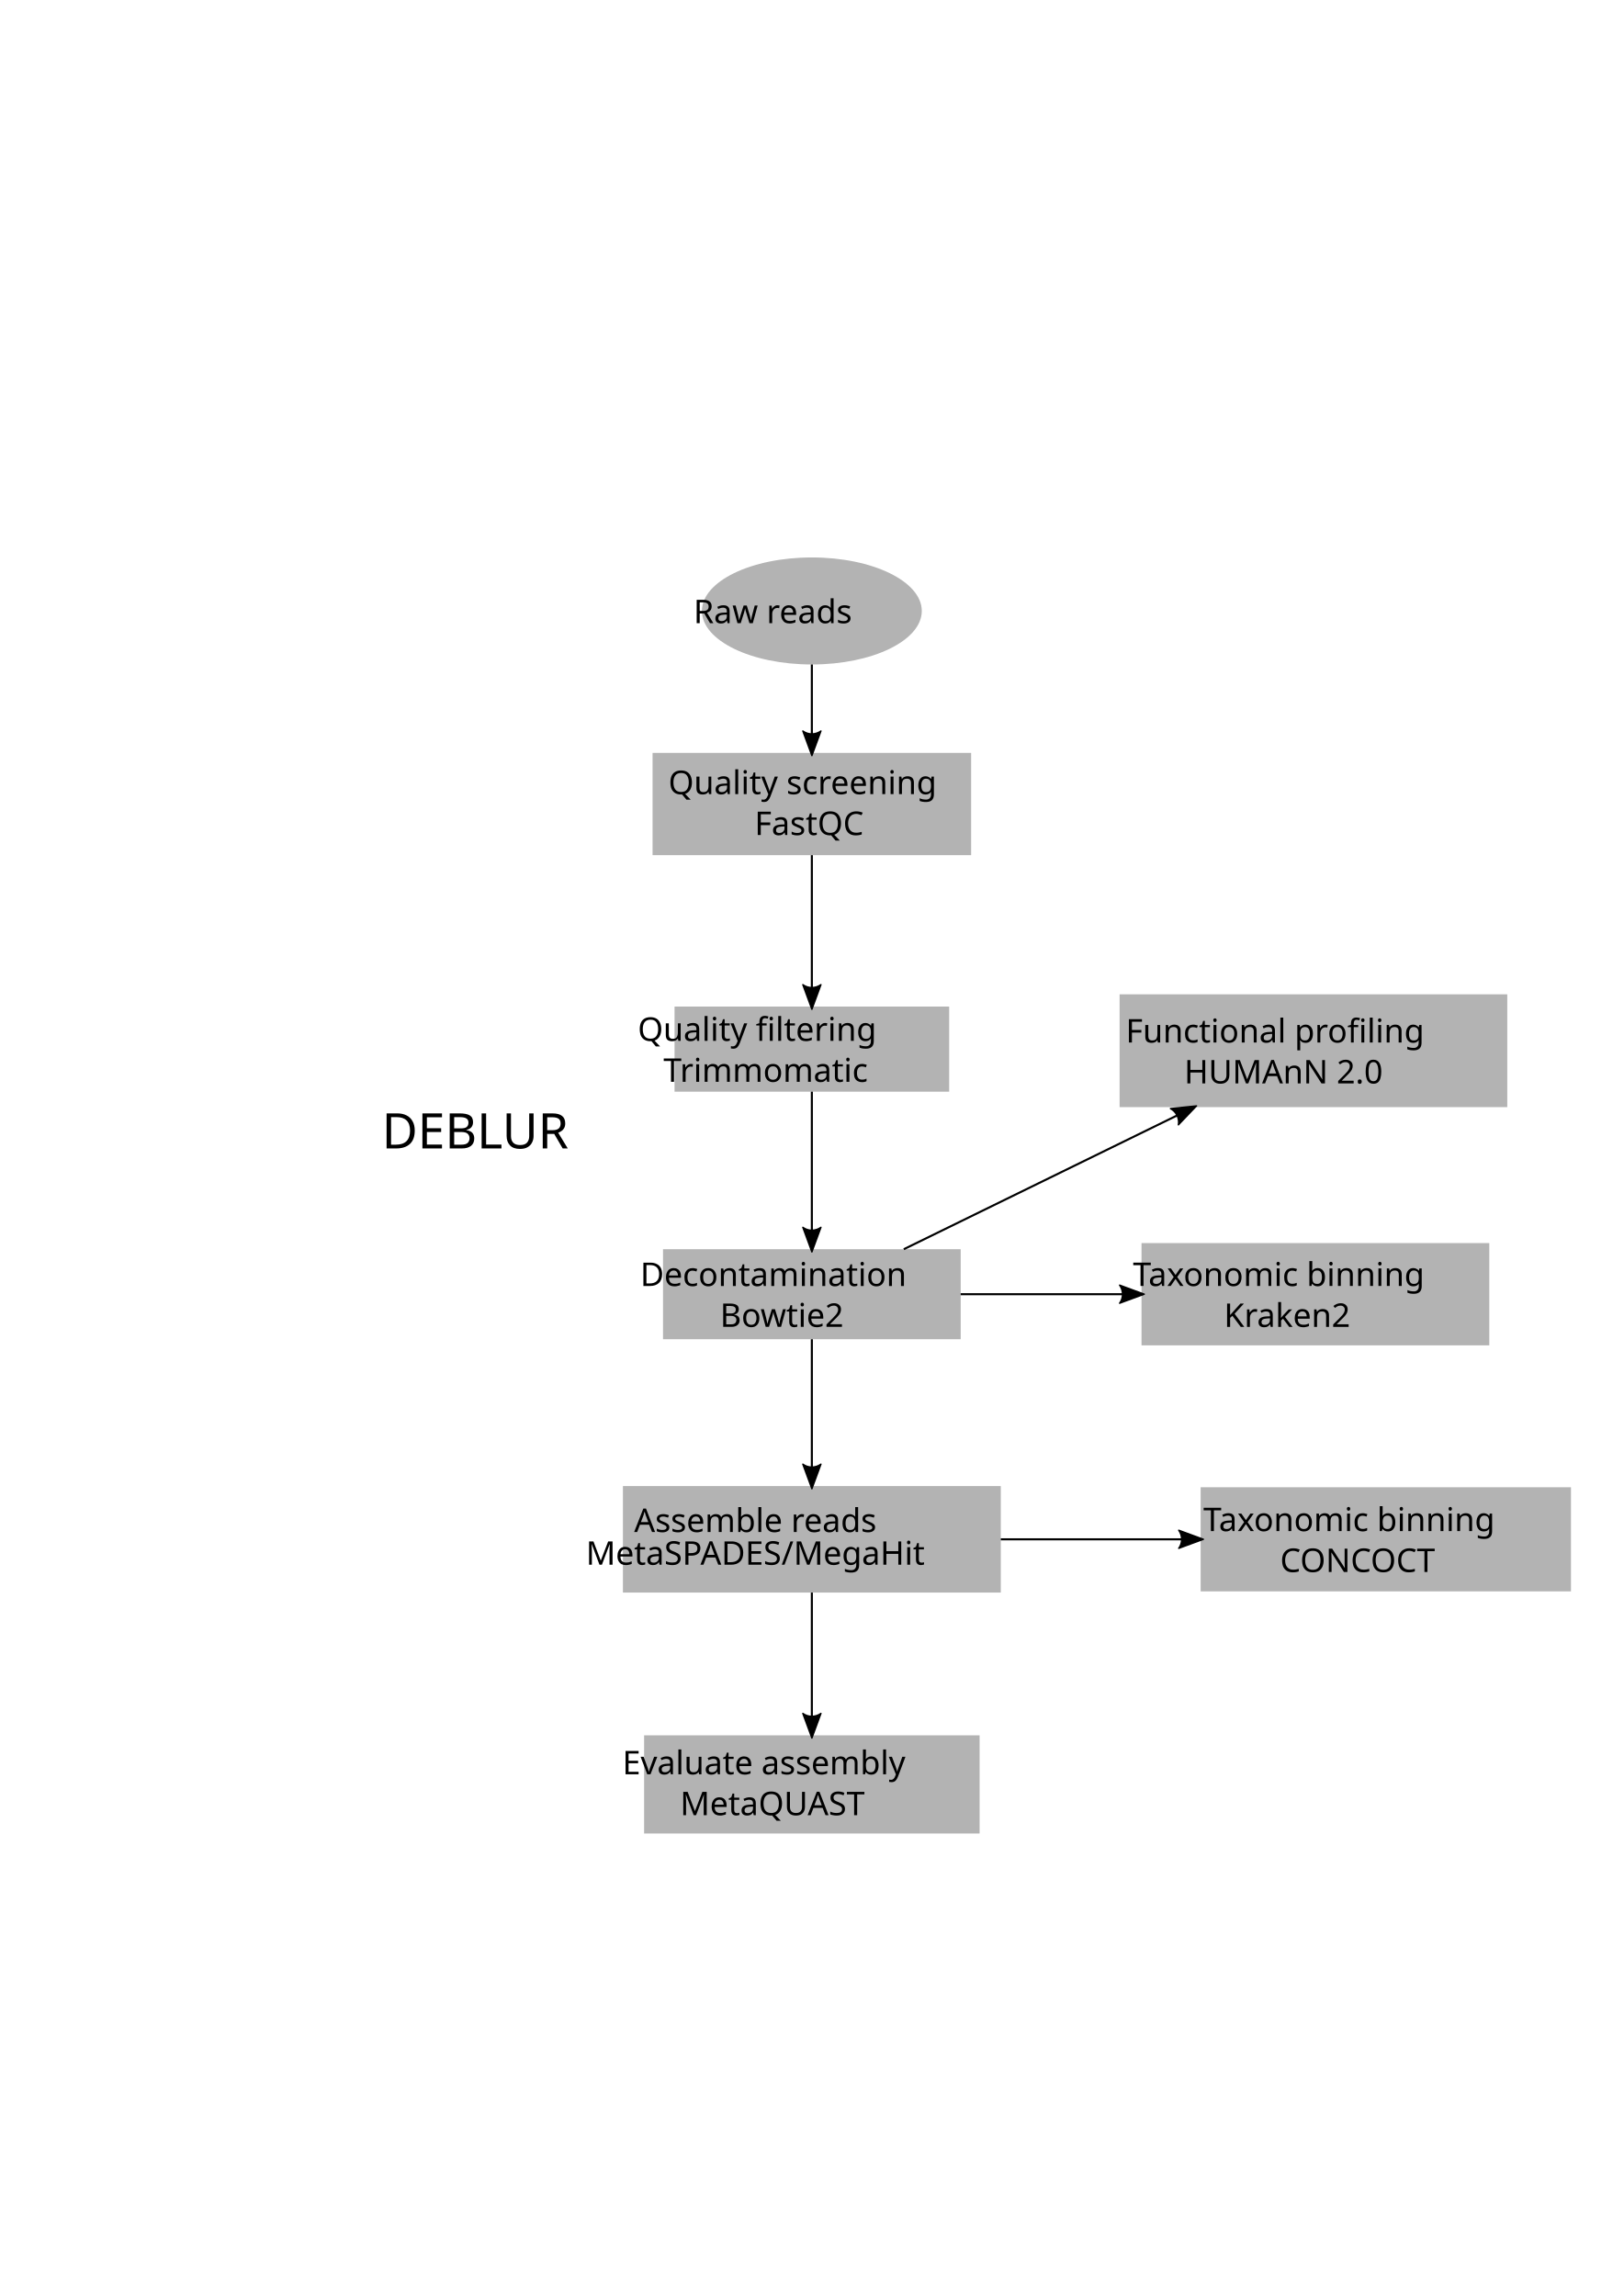
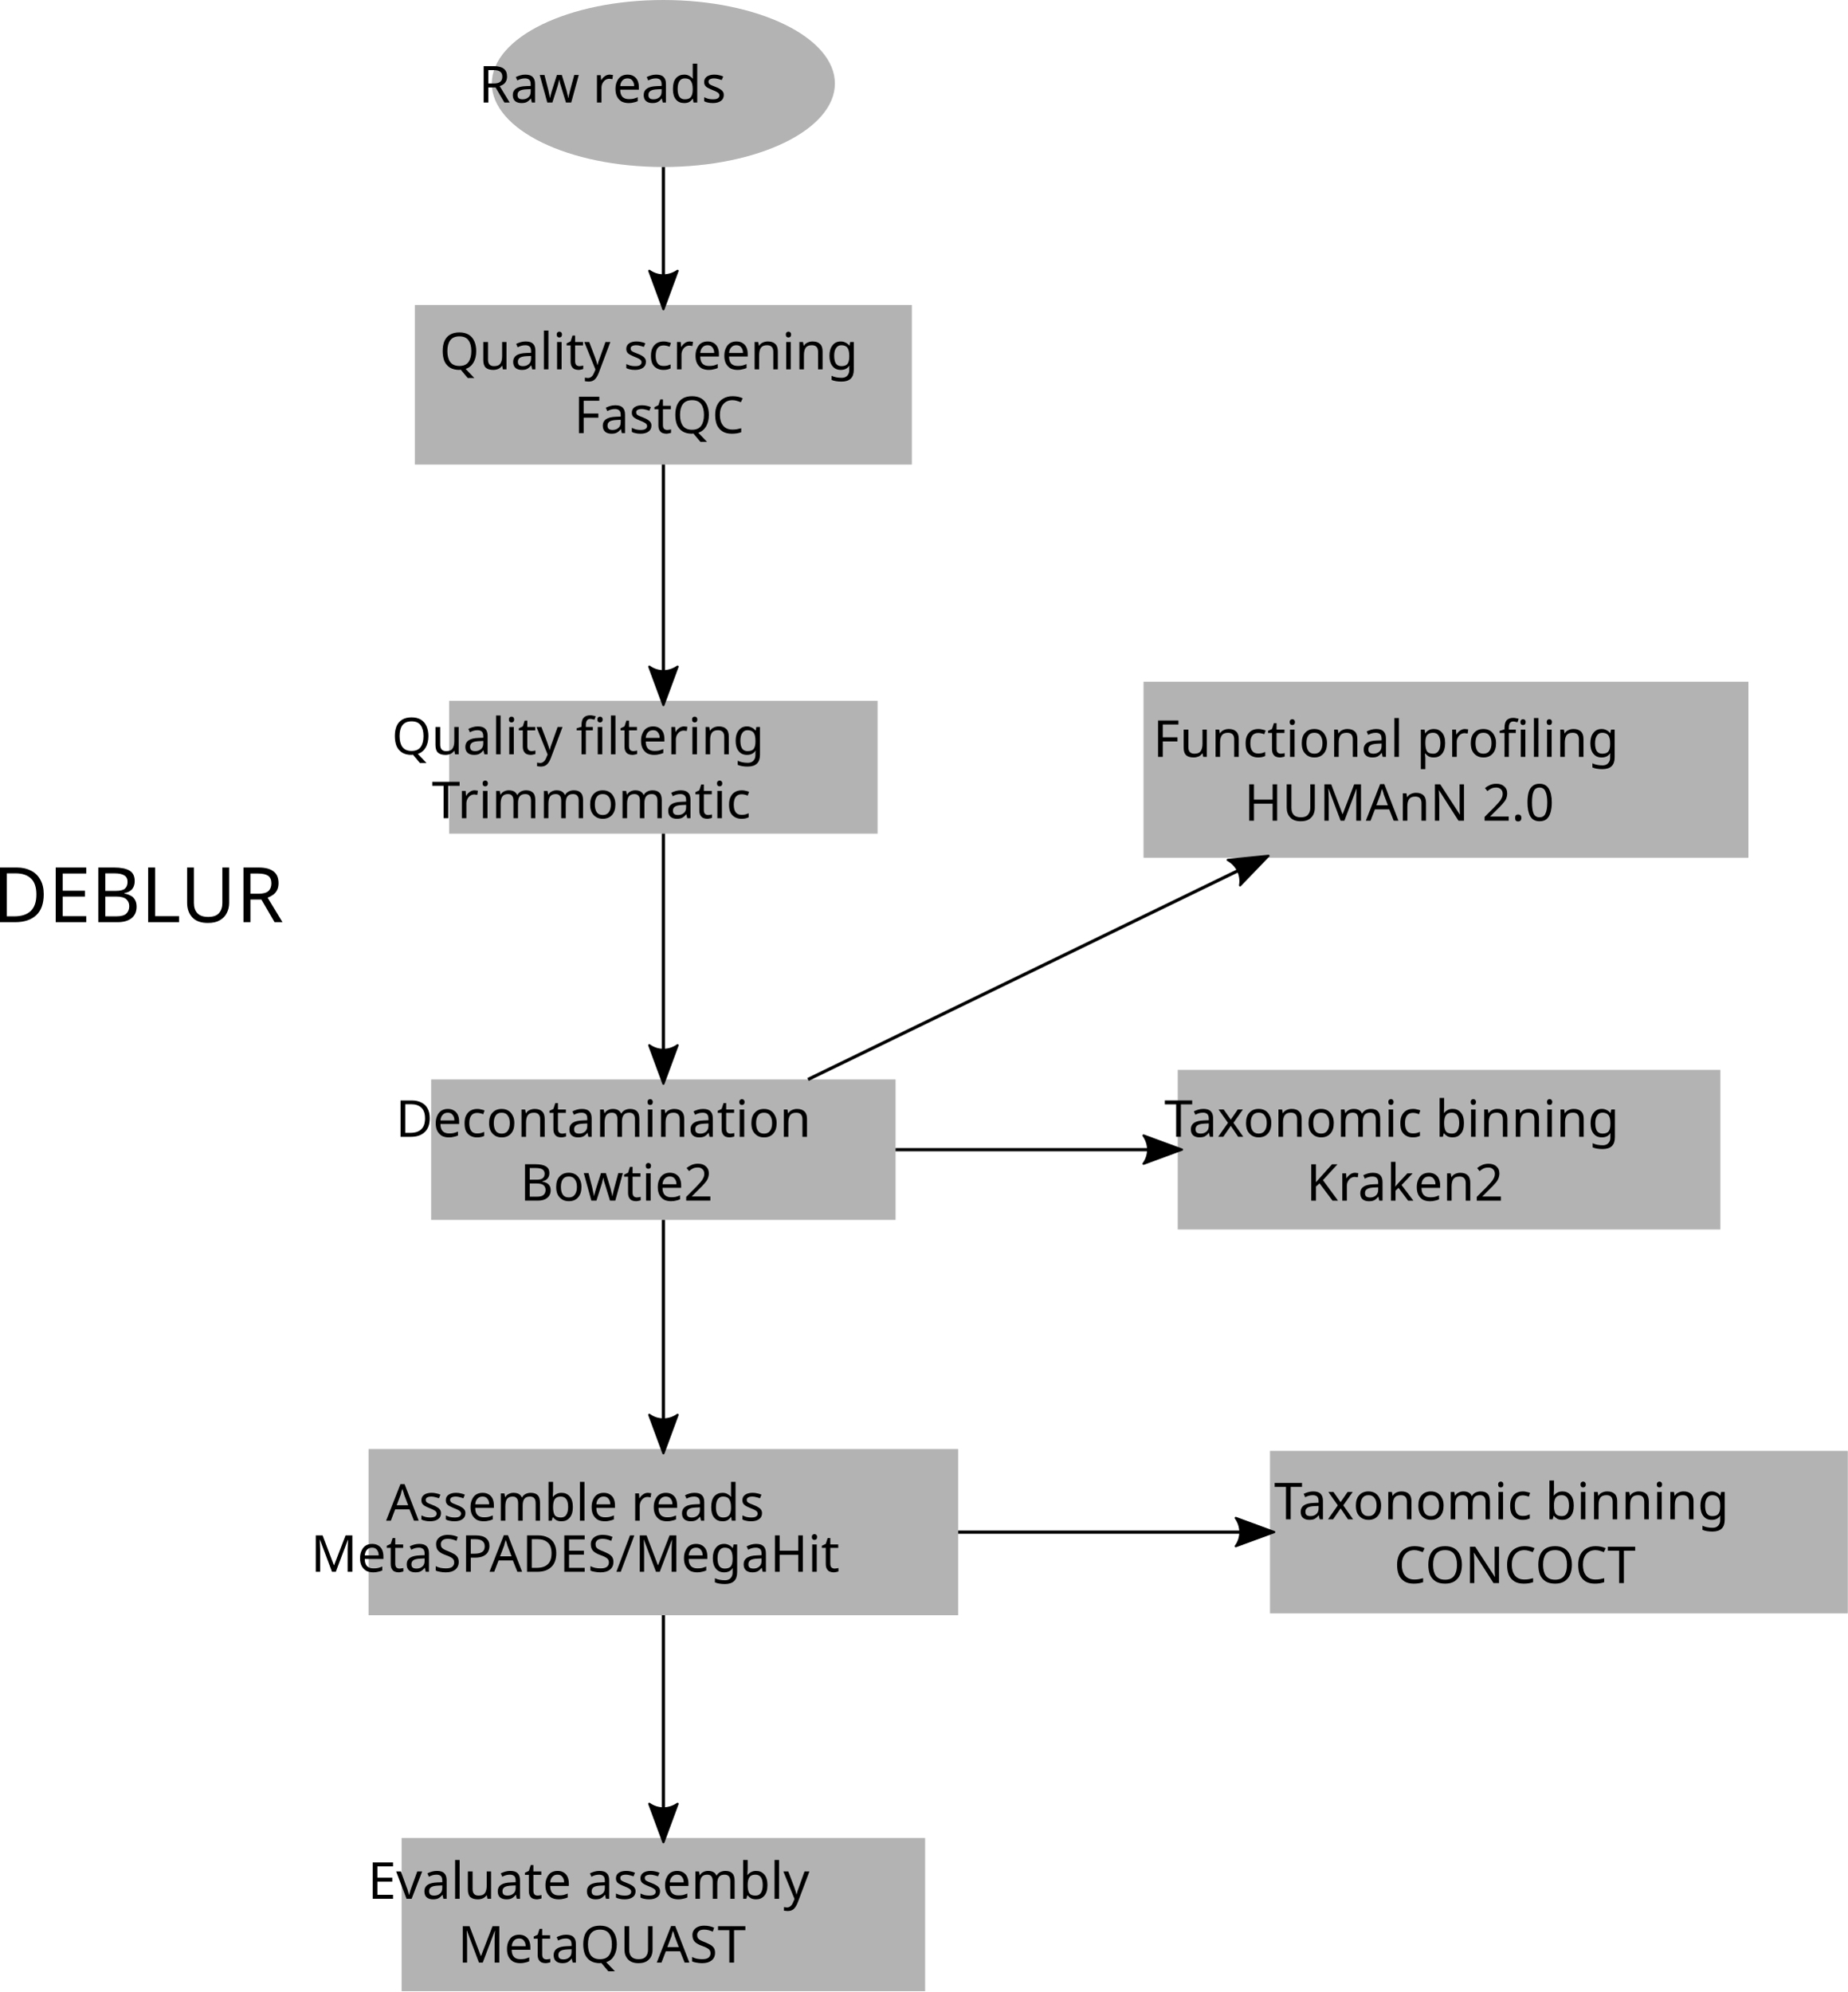
- <svg xmlns="http://www.w3.org/2000/svg" width="210mm" height="297mm" viewBox="0 0 210 297" version="1.1" id="svg8">
+ <svg xmlns="http://www.w3.org/2000/svg" width="153.164mm" height="165.065mm" viewBox="0 0 153.164 165.065" version="1.1" id="svg8">
  <defs id="defs2">
-     <marker style="overflow:visible;" id="marker1319" refX="0.0" refY="0.0" orient="auto">
-       <path transform="scale(1.1) rotate(180) translate(1,0)" d="M 8.719,4.034 L -2.207,0.016 L 8.719,-4.002 C 6.973,-1.63 6.983,1.616 8.719,4.034 z " style="fill-rule:evenodd;stroke-width:0.625;stroke-linejoin:round;stroke:#000000;stroke-opacity:1;fill:#000000;fill-opacity:1" id="path1317" />
+     <marker style="overflow:visible" id="marker1319" refX="0" refY="0" orient="auto">
+       <path transform="matrix(-1.1,0,0,-1.1,-1.1,0)" d="M 8.719,4.034 -2.207,0.016 8.719,-4.002 c -1.745,2.372 -1.735,5.617 -6e-7,8.035 z" style="fill:#000000;fill-opacity:1;fill-rule:evenodd;stroke:#000000;stroke-width:0.625;stroke-linejoin:round;stroke-opacity:1" id="path1317" />
    </marker>
-     <marker orient="auto" refY="0.0" refX="0.0" id="marker1062" style="overflow:visible;">
-       <path id="path1060" style="fill-rule:evenodd;stroke-width:0.625;stroke-linejoin:round;stroke:#000000;stroke-opacity:1;fill:#000000;fill-opacity:1" d="M 8.719,4.034 L -2.207,0.016 L 8.719,-4.002 C 6.973,-1.63 6.983,1.616 8.719,4.034 z " transform="scale(1.1) rotate(180) translate(1,0)" />
+     <marker orient="auto" refY="0" refX="0" id="marker1062" style="overflow:visible">
+       <path id="path1060" style="fill:#000000;fill-opacity:1;fill-rule:evenodd;stroke:#000000;stroke-width:0.625;stroke-linejoin:round;stroke-opacity:1" d="M 8.719,4.034 -2.207,0.016 8.719,-4.002 c -1.745,2.372 -1.735,5.617 -6e-7,8.035 z" transform="matrix(-1.1,0,0,-1.1,-1.1,0)" />
    </marker>
-     <marker style="overflow:visible;" id="marker1036" refX="0.0" refY="0.0" orient="auto">
-       <path transform="scale(1.1) rotate(180) translate(1,0)" d="M 8.719,4.034 L -2.207,0.016 L 8.719,-4.002 C 6.973,-1.63 6.983,1.616 8.719,4.034 z " style="fill-rule:evenodd;stroke-width:0.625;stroke-linejoin:round;stroke:#000000;stroke-opacity:1;fill:#000000;fill-opacity:1" id="path1034" />
+     <marker style="overflow:visible" id="marker1036" refX="0" refY="0" orient="auto">
+       <path transform="matrix(-1.1,0,0,-1.1,-1.1,0)" d="M 8.719,4.034 -2.207,0.016 8.719,-4.002 c -1.745,2.372 -1.735,5.617 -6e-7,8.035 z" style="fill:#000000;fill-opacity:1;fill-rule:evenodd;stroke:#000000;stroke-width:0.625;stroke-linejoin:round;stroke-opacity:1" id="path1034" />
    </marker>
-     <marker orient="auto" refY="0.0" refX="0.0" id="marker1976" style="overflow:visible;">
-       <path id="path1974" style="fill-rule:evenodd;stroke-width:0.625;stroke-linejoin:round;stroke:#000000;stroke-opacity:1;fill:#000000;fill-opacity:1" d="M 8.719,4.034 L -2.207,0.016 L 8.719,-4.002 C 6.973,-1.63 6.983,1.616 8.719,4.034 z " transform="scale(1.1) rotate(180) translate(1,0)" />
+     <marker orient="auto" refY="0" refX="0" id="marker1976" style="overflow:visible">
+       <path id="path1974" style="fill:#000000;fill-opacity:1;fill-rule:evenodd;stroke:#000000;stroke-width:0.625;stroke-linejoin:round;stroke-opacity:1" d="M 8.719,4.034 -2.207,0.016 8.719,-4.002 c -1.745,2.372 -1.735,5.617 -6e-7,8.035 z" transform="matrix(-1.1,0,0,-1.1,-1.1,0)" />
    </marker>
-     <marker style="overflow:visible;" id="marker1874" refX="0.0" refY="0.0" orient="auto">
-       <path transform="scale(1.1) rotate(180) translate(1,0)" d="M 8.719,4.034 L -2.207,0.016 L 8.719,-4.002 C 6.973,-1.63 6.983,1.616 8.719,4.034 z " style="fill-rule:evenodd;stroke-width:0.625;stroke-linejoin:round;stroke:#000000;stroke-opacity:1;fill:#000000;fill-opacity:1" id="path1872" />
+     <marker style="overflow:visible" id="marker1874" refX="0" refY="0" orient="auto">
+       <path transform="matrix(-1.1,0,0,-1.1,-1.1,0)" d="M 8.719,4.034 -2.207,0.016 8.719,-4.002 c -1.745,2.372 -1.735,5.617 -6e-7,8.035 z" style="fill:#000000;fill-opacity:1;fill-rule:evenodd;stroke:#000000;stroke-width:0.625;stroke-linejoin:round;stroke-opacity:1" id="path1872" />
    </marker>
-     <marker orient="auto" refY="0.0" refX="0.0" id="marker1634" style="overflow:visible;">
-       <path id="path1632" style="fill-rule:evenodd;stroke-width:0.625;stroke-linejoin:round;stroke:#000000;stroke-opacity:1;fill:#000000;fill-opacity:1" d="M 8.719,4.034 L -2.207,0.016 L 8.719,-4.002 C 6.973,-1.63 6.983,1.616 8.719,4.034 z " transform="scale(1.1) rotate(180) translate(1,0)" />
+     <marker orient="auto" refY="0" refX="0" id="marker1634" style="overflow:visible">
+       <path id="path1632" style="fill:#000000;fill-opacity:1;fill-rule:evenodd;stroke:#000000;stroke-width:0.625;stroke-linejoin:round;stroke-opacity:1" d="M 8.719,4.034 -2.207,0.016 8.719,-4.002 c -1.745,2.372 -1.735,5.617 -6e-7,8.035 z" transform="matrix(-1.1,0,0,-1.1,-1.1,0)" />
    </marker>
-     <marker style="overflow:visible;" id="marker1424" refX="0.0" refY="0.0" orient="auto">
-       <path transform="scale(1.1) rotate(180) translate(1,0)" d="M 8.719,4.034 L -2.207,0.016 L 8.719,-4.002 C 6.973,-1.63 6.983,1.616 8.719,4.034 z " style="fill-rule:evenodd;stroke-width:0.625;stroke-linejoin:round;stroke:#000000;stroke-opacity:1;fill:#000000;fill-opacity:1" id="path1422" />
+     <marker style="overflow:visible" id="marker1424" refX="0" refY="0" orient="auto">
+       <path transform="matrix(-1.1,0,0,-1.1,-1.1,0)" d="M 8.719,4.034 -2.207,0.016 8.719,-4.002 c -1.745,2.372 -1.735,5.617 -6e-7,8.035 z" style="fill:#000000;fill-opacity:1;fill-rule:evenodd;stroke:#000000;stroke-width:0.625;stroke-linejoin:round;stroke-opacity:1" id="path1422" />
    </marker>
-     <marker orient="auto" refY="0.0" refX="0.0" id="marker1017" style="overflow:visible;">
-       <path id="path1015" style="fill-rule:evenodd;stroke-width:0.625;stroke-linejoin:round;stroke:#000000;stroke-opacity:1;fill:#000000;fill-opacity:1" d="M 8.719,4.034 L -2.207,0.016 L 8.719,-4.002 C 6.973,-1.63 6.983,1.616 8.719,4.034 z " transform="scale(1.1) rotate(180) translate(1,0)" />
+     <marker orient="auto" refY="0" refX="0" id="marker1017" style="overflow:visible">
+       <path id="path1015" style="fill:#000000;fill-opacity:1;fill-rule:evenodd;stroke:#000000;stroke-width:0.625;stroke-linejoin:round;stroke-opacity:1" d="M 8.719,4.034 -2.207,0.016 8.719,-4.002 c -1.745,2.372 -1.735,5.617 -6e-7,8.035 z" transform="matrix(-1.1,0,0,-1.1,-1.1,0)" />
    </marker>
-     <marker orient="auto" refY="0.0" refX="0.0" id="marker6925" style="overflow:visible;">
-       <path id="path6923" style="fill-rule:evenodd;stroke-width:0.625;stroke-linejoin:round;stroke:#000000;stroke-opacity:1;fill:#000000;fill-opacity:1" d="M 8.719,4.034 L -2.207,0.016 L 8.719,-4.002 C 6.973,-1.63 6.983,1.616 8.719,4.034 z " transform="scale(1.1) rotate(180) translate(1,0)" />
+     <marker orient="auto" refY="0" refX="0" id="marker6925" style="overflow:visible">
+       <path id="path6923" style="fill:#000000;fill-opacity:1;fill-rule:evenodd;stroke:#000000;stroke-width:0.625;stroke-linejoin:round;stroke-opacity:1" d="M 8.719,4.034 -2.207,0.016 8.719,-4.002 c -1.745,2.372 -1.735,5.617 -6e-7,8.035 z" transform="matrix(-1.1,0,0,-1.1,-1.1,0)" />
    </marker>
-     <marker orient="auto" refY="0.0" refX="0.0" id="Arrow2Mend" style="overflow:visible;">
-       <path id="path2288" style="fill-rule:evenodd;stroke-width:0.625;stroke-linejoin:round;stroke:#000000;stroke-opacity:1;fill:#000000;fill-opacity:1" d="M 8.719,4.034 L -2.207,0.016 L 8.719,-4.002 C 6.973,-1.63 6.983,1.616 8.719,4.034 z " transform="scale(0.6) rotate(180) translate(0,0)" />
+     <marker orient="auto" refY="0" refX="0" id="Arrow2Mend" style="overflow:visible">
+       <path id="path2288" style="fill:#000000;fill-opacity:1;fill-rule:evenodd;stroke:#000000;stroke-width:0.625;stroke-linejoin:round;stroke-opacity:1" d="M 8.719,4.034 -2.207,0.016 8.719,-4.002 c -1.745,2.372 -1.735,5.617 -6e-7,8.035 z" transform="scale(-0.6)" />
    </marker>
-     <marker orient="auto" refY="0.0" refX="0.0" id="Arrow1Lend" style="overflow:visible;">
-       <path id="path2264" d="M 0.0,0.0 L 5.0,-5.0 L -12.5,0.0 L 5.0,5.0 L 0.0,0.0 z " style="fill-rule:evenodd;stroke:#000000;stroke-width:1pt;stroke-opacity:1;fill:#000000;fill-opacity:1" transform="scale(0.8) rotate(180) translate(12.5,0)" />
+     <marker orient="auto" refY="0" refX="0" id="Arrow1Lend" style="overflow:visible">
+       <path id="path2264" d="M 0,0 5,-5 -12.5,0 5,5 Z" style="fill:#000000;fill-opacity:1;fill-rule:evenodd;stroke:#000000;stroke-width:1pt;stroke-opacity:1" transform="matrix(-0.8,0,0,-0.8,-10,0)" />
    </marker>
    <marker orient="auto" refY="0" refX="0" id="Arrow2Mend-3" style="overflow:visible">
      <path id="path2288-6" style="fill:#000000;fill-opacity:1;fill-rule:evenodd;stroke:#000000;stroke-width:0.625;stroke-linejoin:round;stroke-opacity:1" d="M 8.719,4.034 -2.207,0.016 8.719,-4.002 c -1.745,2.372 -1.735,5.617 -6e-7,8.035 z" transform="scale(-0.6)" />
    </marker>
    <marker orient="auto" refY="0" refX="0" id="Arrow2Mend-3-5" style="overflow:visible">
      <path id="path2288-6-3" style="fill:#000000;fill-opacity:1;fill-rule:evenodd;stroke:#000000;stroke-width:0.625;stroke-linejoin:round;stroke-opacity:1" d="M 8.719,4.034 -2.207,0.016 8.719,-4.002 c -1.745,2.372 -1.735,5.617 -6e-7,8.035 z" transform="scale(-0.6)" />
    </marker>
    <marker orient="auto" refY="0" refX="0" id="Arrow2Mend-3-5-6" style="overflow:visible">
      <path id="path2288-6-3-2" style="fill:#000000;fill-opacity:1;fill-rule:evenodd;stroke:#000000;stroke-width:0.625;stroke-linejoin:round;stroke-opacity:1" d="M 8.719,4.034 -2.207,0.016 8.719,-4.002 c -1.745,2.372 -1.735,5.617 -6e-7,8.035 z" transform="scale(-0.6)" />
    </marker>
    <marker orient="auto" refY="0" refX="0" id="Arrow2Mend-3-5-6-3" style="overflow:visible">
      <path id="path2288-6-3-2-6" style="fill:#000000;fill-opacity:1;fill-rule:evenodd;stroke:#000000;stroke-width:0.625;stroke-linejoin:round;stroke-opacity:1" d="M 8.719,4.034 -2.207,0.016 8.719,-4.002 c -1.745,2.372 -1.735,5.617 -6e-7,8.035 z" transform="scale(-0.6)" />
    </marker>
    <marker orient="auto" refY="0" refX="0" id="Arrow2Mend-3-5-6-3-3" style="overflow:visible">
      <path id="path2288-6-3-2-6-6" style="fill:#000000;fill-opacity:1;fill-rule:evenodd;stroke:#000000;stroke-width:0.625;stroke-linejoin:round;stroke-opacity:1" d="M 8.719,4.034 -2.207,0.016 8.719,-4.002 c -1.745,2.372 -1.735,5.617 -6e-7,8.035 z" transform="scale(-0.6)" />
    </marker>
    <symbol id="Process">
      <rect x="15" y="35" width="120" height="80" style="stroke-width:2" id="rect3399" />
    </symbol>
  </defs>
-   <g id="layer1">
+   <g id="layer1" transform="translate(-50.01463,-72.10841)">
    <g id="g1307" transform="translate(0.9786995,6.35)">
      <ellipse ry="6.922" rx="14.219" cy="72.681" cx="104.021" id="path1301" style="fill:#b3b3b3;fill-opacity:1;stroke-width:0.28;stroke-linecap:round;stroke-linejoin:miter;stroke-miterlimit:4;stroke-dasharray:none;stroke-dashoffset:0;paint-order:normal" />
      <g transform="translate(104.7206,69.67057)" id="g4049">
        <text xml:space="preserve" style="font-style:normal;font-variant:normal;font-weight:normal;font-stretch:normal;font-size:4.233px;line-height:1.25;font-family:sans-serif;-inkscape-font-specification:'sans-serif, Normal';font-variant-ligatures:normal;font-variant-caps:normal;font-variant-numeric:normal;font-feature-settings:normal;text-align:center;letter-spacing:0px;word-spacing:0px;writing-mode:lr-tb;text-anchor:middle;fill:#000000;fill-opacity:1;stroke:none;stroke-width:0.088" x="-0.803" y="4.588" id="text14">
          <tspan y="4.588" x="-0.803" id="tspan1215">Raw reads</tspan>
        </text>
      </g>
    </g>
    <g id="g5853" transform="translate(80.23625,82.72539)">
      <g transform="translate(-1.058333,-0.4356223)" id="g4036">
        <g id="g1105" transform="translate(1.322917,8.466666)">
          <rect y="39.447" x="6.741" height="11.012" width="35.517" id="rect38" style="fill:#b3b3b3;fill-opacity:1;stroke-width:0.102" />
          <text xml:space="preserve" style="font-style:normal;font-variant:normal;font-weight:normal;font-stretch:normal;font-size:4.233px;line-height:1.25;font-family:sans-serif;-inkscape-font-specification:'sans-serif, Normal';font-variant-ligatures:normal;font-variant-caps:normal;font-variant-numeric:normal;font-feature-settings:normal;text-align:center;letter-spacing:0px;word-spacing:0px;writing-mode:lr-tb;text-anchor:middle;fill:#000000;fill-opacity:1;stroke:none;stroke-width:0.088" x="24.573" y="43.885" id="text106">
            <tspan y="43.885" x="24.573" id="tspan1097">Quality filtering</tspan>
            <tspan y="49.177" x="24.573" id="tspan1099">Trimmomatic</tspan>
          </text>
        </g>
      </g>
    </g>
    <g id="g4044" transform="translate(80.62054,78.20256)">
      <g id="g5843">
        <rect style="fill:#b3b3b3;fill-opacity:1;stroke-width:0.216" id="rect1423" width="41.199" height="13.229" x="3.78" y="19.188" />
        <text id="text94" y="24.52" x="-18.078" style="font-style:normal;font-weight:normal;font-size:4.233px;line-height:1.25;font-family:sans-serif;text-align:start;letter-spacing:0px;word-spacing:0px;text-anchor:start;fill:#000000;fill-opacity:1;stroke:none;stroke-width:0.265" xml:space="preserve">
          <tspan style="text-align:start;text-anchor:start;stroke-width:0.265" id="tspan88" y="24.52" x="5.821">
            <tspan style="text-align:start;text-anchor:start;stroke-width:0.265" id="tspan84" y="24.52" x="5.821">Quality screening</tspan>
            <tspan style="text-align:start;text-anchor:start;stroke-width:0.265" id="tspan86" y="24.52" x="42.937" dx="0" />
          </tspan>
          <tspan style="text-align:start;text-anchor:start;stroke-width:0.265" id="tspan92" y="29.812" x="16.975">
            <tspan style="text-align:start;text-anchor:start;stroke-width:0.265" id="tspan90" y="29.812" x="16.975">FastQC</tspan>
          </tspan>
        </text>
      </g>
    </g>
    <g id="g5886" transform="translate(80.57636,98.72056)">
      <g transform="translate(-6.312202,9.638394)" id="g4343">
        <text transform="scale(1.218956,0.8203745)" id="text136" y="115.133" x="35.781" style="font-style:normal;font-weight:normal;font-size:3.473px;line-height:1.25;font-family:sans-serif;text-align:start;letter-spacing:0px;word-spacing:0px;text-anchor:start;fill:#000000;fill-opacity:1;stroke:none;stroke-width:0.217" xml:space="preserve">
          <tspan id="tspan93" style="text-align:start;text-anchor:start;stroke-width:0.217" y="118.206" x="35.781" />
          <tspan style="text-align:start;text-anchor:start;stroke-width:0.217" id="tspan134" y="122.547" x="35.781" />
        </text>
        <flowRoot style="font-style:normal;font-weight:normal;font-size:13.333px;line-height:1.25;font-family:sans-serif;letter-spacing:0px;word-spacing:0px;fill:#000000;fill-opacity:1;stroke:none" id="flowRoot98" xml:space="preserve">
          <flowRegion style="font-size:13.333px" id="flowRegion100">
            <rect style="font-size:13.333px" y="378.948" x="2.571" height="63.571" width="170.714" id="rect102" />
          </flowRegion>
          <flowPara id="flowPara104" />
        </flowRoot>
        <flowRoot style="font-style:normal;font-weight:normal;font-size:13.333px;line-height:1.25;font-family:sans-serif;letter-spacing:0px;word-spacing:0px;fill:#000000;fill-opacity:1;stroke:none" id="flowRoot106" xml:space="preserve">
          <flowRegion style="font-size:13.333px" id="flowRegion108">
            <rect style="font-size:13.333px" y="378.948" x="2.571" height="63.571" width="170.714" id="rect110" />
          </flowRegion>
          <flowPara id="flowPara112" />
        </flowRoot>
        <g id="g134">
          <rect y="83.871" x="6.3" height="13.777" width="48.872" id="rect4322" style="fill:#b3b3b3;fill-opacity:1;stroke-width:0.373;stroke-miterlimit:4;stroke-dasharray:none;stroke-dashoffset:0" />
          <text xml:space="preserve" style="font-style:normal;font-variant:normal;font-weight:normal;font-stretch:normal;font-size:4.233px;line-height:0.5;font-family:sans-serif;-inkscape-font-specification:'sans-serif, Normal';font-variant-ligatures:normal;font-variant-caps:normal;font-variant-numeric:normal;font-feature-settings:normal;text-align:center;letter-spacing:0px;word-spacing:0px;writing-mode:lr-tb;text-anchor:middle;fill:#000000;fill-opacity:1;stroke:none;stroke-width:0.265" x="30.58" y="89.811" id="text162">
            <tspan y="89.811" x="30.58" id="tspan117">Assemble reads</tspan>
            <tspan y="91.928" x="30.58" id="tspan119" />
            <tspan y="94.044" x="30.58" id="tspan121">MetaSPADES/MegaHit</tspan>
            <tspan y="96.161" x="30.58" id="tspan123" />
            <tspan y="98.278" x="30.58" id="tspan125" />
          </text>
        </g>
      </g>
    </g>
    <flowRoot xml:space="preserve" id="flowRoot56" style="font-style:normal;font-weight:normal;font-size:40px;line-height:1.25;font-family:sans-serif;letter-spacing:0px;word-spacing:0px;fill:#000000;fill-opacity:1;stroke:none" transform="scale(0.2645833)">
      <flowRegion id="flowRegion58">
        <rect id="rect60" width="186.676" height="42.426" x="268.701" y="212.473" />
      </flowRegion>
      <flowPara id="flowPara62">deBLUR</flowPara>
    </flowRoot>
    <text xml:space="preserve" style="font-style:normal;font-weight:normal;font-size:7.761px;line-height:1.25;font-family:sans-serif;letter-spacing:0px;word-spacing:0px;fill:#000000;fill-opacity:1;stroke:none;stroke-width:0.265" x="49.391" y="148.555" id="text66">
      <tspan id="tspan64" x="49.391" y="148.555" style="font-size:6.35px;stroke-width:0.265">DEBLUR</tspan>
    </text>
    <flowRoot xml:space="preserve" id="flowRoot7115" style="font-style:normal;font-variant:normal;font-weight:normal;font-stretch:normal;font-size:13.333px;line-height:1.25;font-family:sans-serif;-inkscape-font-specification:'sans-serif, Normal';font-variant-ligatures:normal;font-variant-caps:normal;font-variant-numeric:normal;font-feature-settings:normal;text-align:center;letter-spacing:0px;word-spacing:0px;writing-mode:lr-tb;text-anchor:middle;fill:#000000;fill-opacity:1;stroke:none" transform="scale(0.2645833)">
      <flowRegion id="flowRegion7117" style="font-style:normal;font-variant:normal;font-weight:normal;font-stretch:normal;font-size:13.333px;font-family:sans-serif;-inkscape-font-specification:'sans-serif, Normal';font-variant-ligatures:normal;font-variant-caps:normal;font-variant-numeric:normal;font-feature-settings:normal;text-align:center;writing-mode:lr-tb;text-anchor:middle">
        <rect id="rect7119" width="217" height="62" x="304" y="489.52" style="font-style:normal;font-variant:normal;font-weight:normal;font-stretch:normal;font-size:13.333px;font-family:sans-serif;-inkscape-font-specification:'sans-serif, Normal';font-variant-ligatures:normal;font-variant-caps:normal;font-variant-numeric:normal;font-feature-settings:normal;text-align:center;writing-mode:lr-tb;text-anchor:middle" />
      </flowRegion>
      <flowPara id="flowPara7123" />
    </flowRoot>
    <g id="g7149" transform="translate(32.50417,84.9003)">
      <g id="g1520" transform="translate(1.058333,10.84792)">
        <rect style="fill:#b3b3b3;fill-opacity:1;stroke-width:0.283;stroke-linecap:round;stroke-linejoin:round;stroke-miterlimit:4;stroke-dasharray:none;stroke-dashoffset:0;paint-order:normal" id="rect7143" width="43.392" height="12.7" x="49.742" y="128.725" />
        <text xml:space="preserve" style="font-style:normal;font-variant:normal;font-weight:normal;font-stretch:normal;font-size:4.233px;line-height:1.25;font-family:sans-serif;-inkscape-font-specification:'sans-serif, Normal';font-variant-ligatures:normal;font-variant-caps:normal;font-variant-numeric:normal;font-feature-settings:normal;text-align:center;letter-spacing:0px;word-spacing:0px;writing-mode:lr-tb;text-anchor:middle;fill:#000000;fill-opacity:1;stroke:none;stroke-width:0.265" x="71.293" y="133.764" id="text7139">
          <tspan id="tspan7137" x="71.293" y="133.764" style="font-style:normal;font-variant:normal;font-weight:normal;font-stretch:normal;font-size:4.233px;font-family:sans-serif;-inkscape-font-specification:'sans-serif, Normal';font-variant-ligatures:normal;font-variant-caps:normal;font-variant-numeric:normal;font-feature-settings:normal;text-align:center;writing-mode:lr-tb;text-anchor:middle;stroke-width:0.265">Evaluate assembly</tspan>
          <tspan x="71.293" y="139.056" style="font-style:normal;font-variant:normal;font-weight:normal;font-stretch:normal;font-size:4.233px;font-family:sans-serif;-inkscape-font-specification:'sans-serif, Normal';font-variant-ligatures:normal;font-variant-caps:normal;font-variant-numeric:normal;font-feature-settings:normal;text-align:center;writing-mode:lr-tb;text-anchor:middle;stroke-width:0.265" id="tspan7141">MetaQUAST</tspan>
        </text>
      </g>
    </g>
    <g transform="translate(0.1322902,105.2316)" id="g140">
      <rect y="56.361" x="85.619" height="11.642" width="38.497" id="rect68" style="fill:#b3b3b3;fill-opacity:1;stroke-width:0.251;stroke-linecap:round;stroke-linejoin:round;stroke-miterlimit:4;stroke-dasharray:none;stroke-dashoffset:0;paint-order:normal" />
      <text id="text7255" y="61.115" x="104.842" style="font-style:normal;font-variant:normal;font-weight:normal;font-stretch:normal;font-size:4.233px;line-height:1.25;font-family:sans-serif;-inkscape-font-specification:'sans-serif, Normal';font-variant-ligatures:normal;font-variant-caps:normal;font-variant-numeric:normal;font-feature-settings:normal;text-align:center;letter-spacing:0px;word-spacing:0px;writing-mode:lr-tb;text-anchor:middle;fill:#000000;fill-opacity:1;stroke:none;stroke-width:0.265" xml:space="preserve">
        <tspan style="font-style:normal;font-variant:normal;font-weight:normal;font-stretch:normal;font-size:4.233px;font-family:sans-serif;-inkscape-font-specification:'sans-serif, Normal';font-variant-ligatures:normal;font-variant-caps:normal;font-variant-numeric:normal;font-feature-settings:normal;text-align:center;writing-mode:lr-tb;text-anchor:middle;stroke-width:0.265" y="61.115" x="104.842" id="tspan7253">Decontamination</tspan>
        <tspan id="tspan7257" style="font-style:normal;font-variant:normal;font-weight:normal;font-stretch:normal;font-size:4.233px;font-family:sans-serif;-inkscape-font-specification:'sans-serif, Normal';font-variant-ligatures:normal;font-variant-caps:normal;font-variant-numeric:normal;font-feature-settings:normal;text-align:center;writing-mode:lr-tb;text-anchor:middle;stroke-width:0.265" y="66.406" x="104.842">Bowtie2</tspan>
      </text>
    </g>
    <path id="path142" d="m 105,173.235 0,18.995" style="fill:none;fill-rule:evenodd;stroke:#000000;stroke-width:0.265;stroke-linecap:butt;stroke-linejoin:miter;stroke-miterlimit:4;stroke-dasharray:none;stroke-opacity:1;marker-end:url(#marker1017)" />
    <path style="fill:none;fill-rule:evenodd;stroke:#000000;stroke-width:0.265px;stroke-linecap:butt;stroke-linejoin:miter;stroke-opacity:1;marker-end:url(#marker1424)" d="m 105,110.619 0,19.584" id="path1414" />
    <path style="fill:none;fill-rule:evenodd;stroke:#000000;stroke-width:0.265px;stroke-linecap:butt;stroke-linejoin:miter;stroke-opacity:1;marker-end:url(#marker1634)" d="m 105,206.007 0,18.466" id="path1624" />
    <g id="g136" transform="translate(-10.58333,18.84518)">
      <rect y="141.954" x="158.221" height="13.229" width="44.979" id="rect1726" style="fill:#b3b3b3;fill-opacity:1;stroke-width:0.207;stroke-linecap:round;stroke-linejoin:miter;stroke-miterlimit:4;stroke-dasharray:none;stroke-dashoffset:0;paint-order:normal" />
      <text xml:space="preserve" style="font-style:normal;font-variant:normal;font-weight:normal;font-stretch:normal;font-size:4.233px;line-height:1.25;font-family:sans-serif;-inkscape-font-specification:'sans-serif, Normal';font-variant-ligatures:normal;font-variant-caps:normal;font-variant-numeric:normal;font-feature-settings:normal;text-align:center;letter-spacing:0px;word-spacing:0px;writing-mode:lr-tb;text-anchor:middle;fill:#000000;fill-opacity:1;stroke:none;stroke-width:0.265" x="180.909" y="147.501" id="text126">
        <tspan id="tspan128" x="180.909" y="147.501">Taxonomic binning</tspan>
        <tspan id="tspan130" x="180.909" y="152.793">Kraken2</tspan>
      </text>
    </g>
    <g id="g1185">
      <rect style="fill:#b3b3b3;fill-opacity:1;stroke-width:1;stroke-linecap:round;stroke-linejoin:miter;stroke-miterlimit:4;stroke-dasharray:none;stroke-dashoffset:0;paint-order:normal" id="rect126" width="47.895" height="13.47" x="155.284" y="192.383" />
      <text id="text1175" y="198.051" x="179.429" style="font-style:normal;font-variant:normal;font-weight:normal;font-stretch:normal;font-size:4.233px;line-height:1.25;font-family:sans-serif;-inkscape-font-specification:'sans-serif, Normal';font-variant-ligatures:normal;font-variant-caps:normal;font-variant-numeric:normal;font-feature-settings:normal;text-align:center;letter-spacing:0px;word-spacing:0px;writing-mode:lr-tb;text-anchor:middle;fill:#000000;fill-opacity:1;stroke:none;stroke-width:0.265" xml:space="preserve">
        <tspan y="198.051" x="179.429" id="tspan1177">Taxonomic binning</tspan>
        <tspan y="203.343" x="179.429" id="tspan1179">CONCOCT</tspan>
      </text>
    </g>
    <path id="path137" d="m 129.436,199.119 25.847,0" style="fill:none;fill-rule:evenodd;stroke:#000000;stroke-width:0.265;stroke-linecap:butt;stroke-linejoin:miter;stroke-miterlimit:4;stroke-dasharray:none;stroke-opacity:1;marker-end:url(#marker1036)" />
    <path style="fill:none;fill-rule:evenodd;stroke:#000000;stroke-width:0.265px;stroke-linecap:butt;stroke-linejoin:miter;stroke-opacity:1;marker-end:url(#marker1874)" d="m 105,141.215 0,20.378" id="path1864" />
    <path style="fill:none;fill-rule:evenodd;stroke:#000000;stroke-width:0.265px;stroke-linecap:butt;stroke-linejoin:miter;stroke-opacity:1;marker-end:url(#marker1976)" d="m 124.248,167.414 23.389,0" id="path1966" />
    <g id="g1050" transform="translate(0.3696108,-0.3741773)">
      <rect y="128.994" x="144.432" height="14.593" width="50.14" id="rect1016" style="fill:#b3b3b3;fill-opacity:1;stroke-width:0.249;stroke-linecap:round;stroke-linejoin:miter;stroke-miterlimit:4;stroke-dasharray:none;stroke-dashoffset:0;paint-order:normal" />
      <text id="text1040" y="135.223" x="169.487" style="font-style:normal;font-variant:normal;font-weight:normal;font-stretch:normal;font-size:4.233px;line-height:1.25;font-family:sans-serif;-inkscape-font-specification:'sans-serif, Normal';font-variant-ligatures:normal;font-variant-caps:normal;font-variant-numeric:normal;font-feature-settings:normal;text-align:center;letter-spacing:0px;word-spacing:0px;writing-mode:lr-tb;text-anchor:middle;fill:#000000;fill-opacity:1;stroke:none;stroke-width:0.265" xml:space="preserve">
        <tspan y="135.223" x="169.487" id="tspan1042">Functional profiling</tspan>
        <tspan y="140.515" x="169.487" id="tspan1044">HUMAnN 2.0</tspan>
      </text>
    </g>
-     <path style="fill:none;fill-rule:evenodd;stroke:#000000;stroke-width:0.265;stroke-linecap:butt;stroke-linejoin:miter;stroke-miterlimit:4;stroke-dasharray:none;stroke-opacity:1;marker-end:url(#marker1062)" d="m 116.891,161.593 37.547,-18.38" id="path1052" />
+     <path style="fill:none;fill-rule:evenodd;stroke:#000000;stroke-width:0.265;stroke-linecap:butt;stroke-linejoin:miter;stroke-miterlimit:4;stroke-dasharray:none;stroke-opacity:1;marker-end:url(#marker1062)" d="m 116.989,161.593 37.856,-18.38" id="path1052" />
    <path style="fill:none;fill-rule:evenodd;stroke:#000000;stroke-width:0.265px;stroke-linecap:butt;stroke-linejoin:miter;stroke-opacity:1;marker-end:url(#marker1319)" d="m 105,85.953 0,11.437" id="path1309" />
  </g>
</svg>
